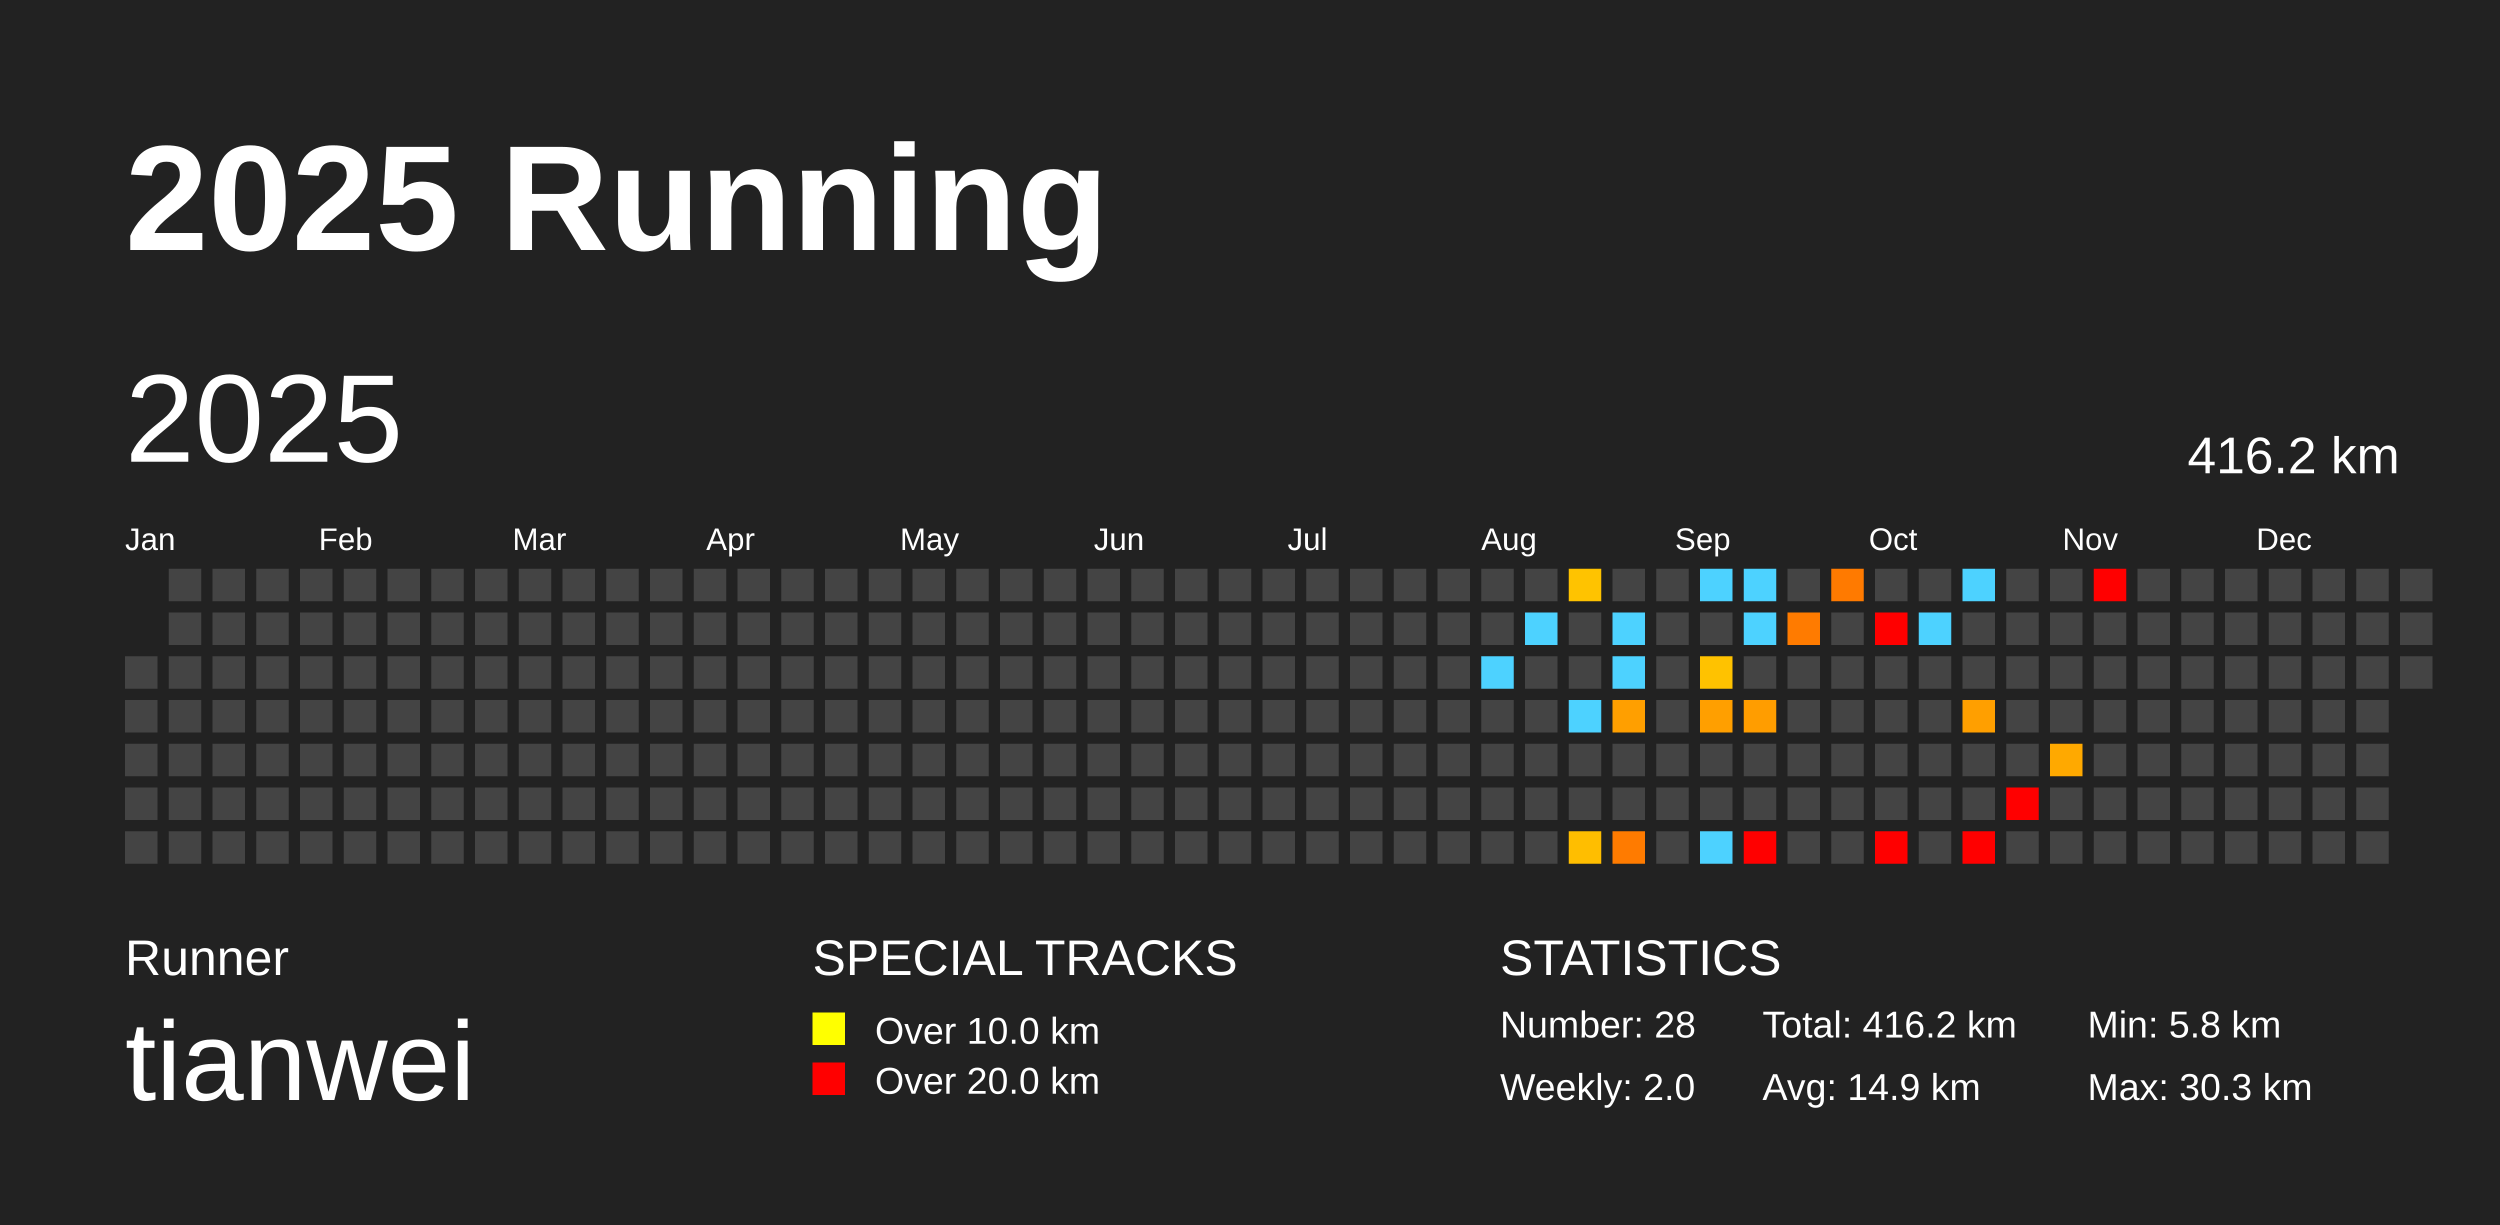
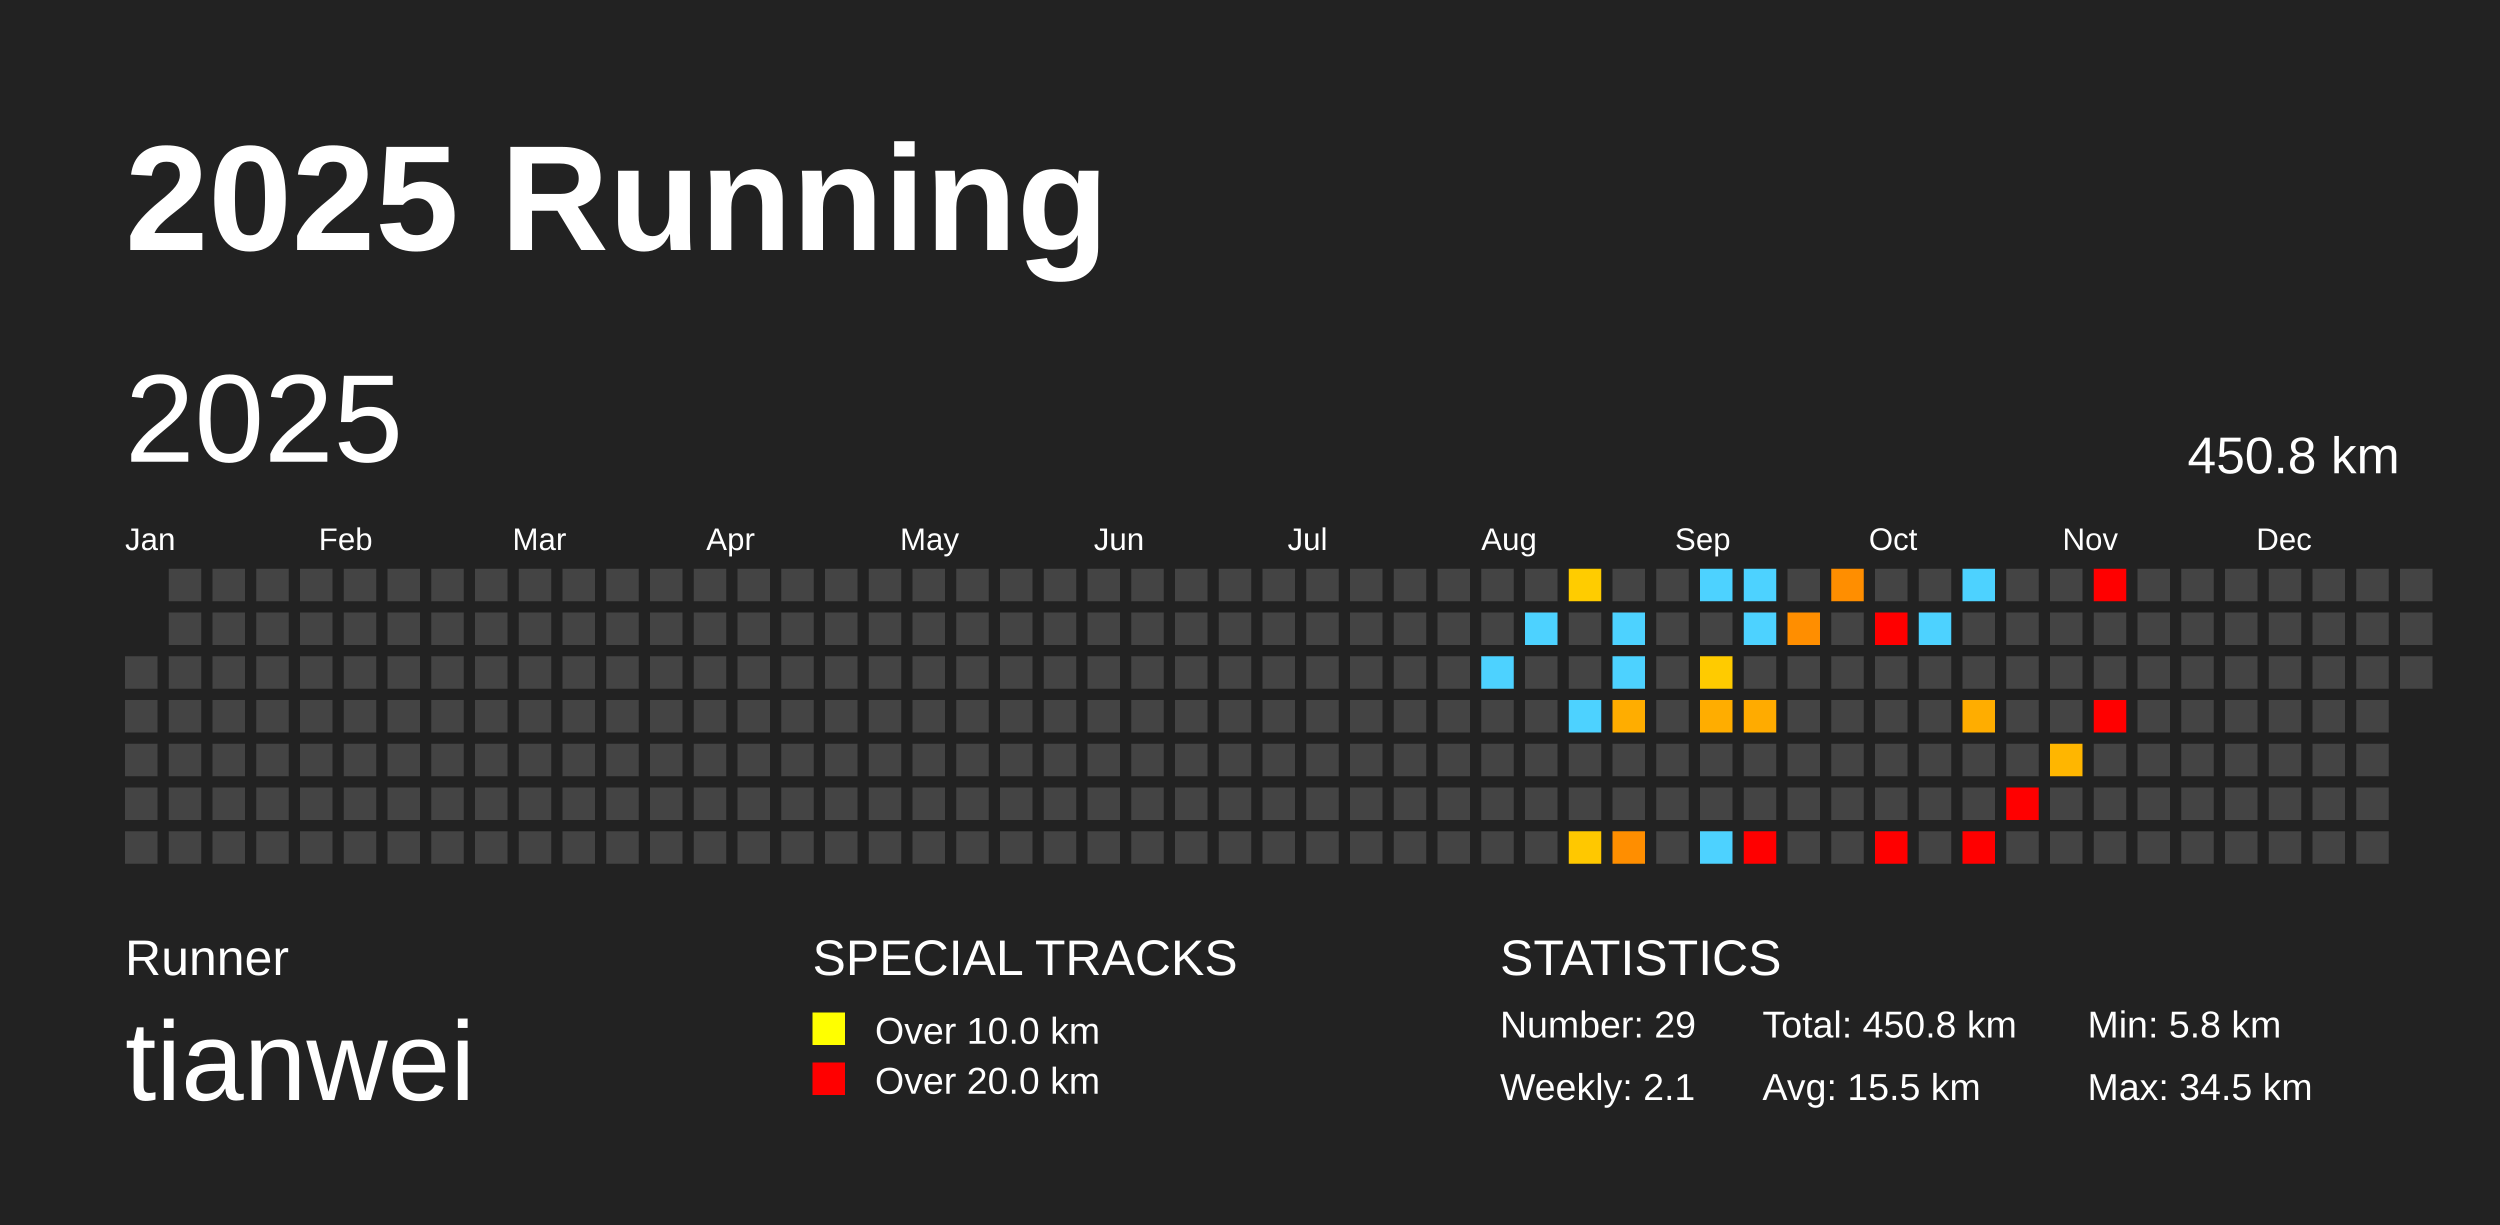
<svg xmlns="http://www.w3.org/2000/svg" baseProfile="full" height="98mm" version="1.1" viewBox="0,0,200,98" width="200mm">
  <defs />
  <rect fill="#222222" height="98" width="200" x="0" y="0" />
  <text fill="#FFFFFF" style="font-size:12px; font-family:Arial; font-weight:bold;" x="10" y="20">2025 Running</text>
  <text fill="#FFFFFF" style="font-size:4px; font-family:Arial" x="10" y="78">Runner</text>
  <text fill="#FFFFFF" style="font-size:9px; font-family:Arial" x="10" y="88">tianwei</text>
  <text fill="#FFFFFF" style="font-size:4px; font-family:Arial" x="65" y="78">SPECIAL TRACKS</text>
  <rect fill="yellow" height="2.6" width="2.6" x="65" y="81" />
  <text fill="#FFFFFF" style="font-size:3px; font-family:Arial" x="70" y="83.5">Over 10.0 km</text>
  <rect fill="red" height="2.6" width="2.6" x="65" y="85" />
  <text fill="#FFFFFF" style="font-size:3px; font-family:Arial" x="70" y="87.5">Over 20.0 km</text>
  <text fill="#FFFFFF" style="font-size:4px; font-family:Arial" x="120" y="78">STATISTICS</text>
-   <text fill="#FFFFFF" style="font-size:3px; font-family:Arial" x="120" y="83">Number: 28</text>
-   <text fill="#FFFFFF" style="font-size:3px; font-family:Arial" x="120" y="88">Weekly: 2.0</text>
-   <text fill="#FFFFFF" style="font-size:3px; font-family:Arial" x="141" y="83">Total: 416.2 km</text>
-   <text fill="#FFFFFF" style="font-size:3px; font-family:Arial" x="141" y="88">Avg: 14.9 km</text>
+   <text fill="#FFFFFF" style="font-size:3px; font-family:Arial" x="120" y="83">Number: 29</text>
+   <text fill="#FFFFFF" style="font-size:3px; font-family:Arial" x="120" y="88">Weekly: 2.1</text>
+   <text fill="#FFFFFF" style="font-size:3px; font-family:Arial" x="141" y="83">Total: 450.8 km</text>
+   <text fill="#FFFFFF" style="font-size:3px; font-family:Arial" x="141" y="88">Avg: 15.5 km</text>
  <text fill="#FFFFFF" style="font-size:3px; font-family:Arial" x="167" y="83">Min: 5.8 km</text>
-   <text fill="#FFFFFF" style="font-size:3px; font-family:Arial" x="167" y="88">Max: 30.3 km</text>
+   <text fill="#FFFFFF" style="font-size:3px; font-family:Arial" x="167" y="88">Max: 34.5 km</text>
  <text dominant-baseline="hanging" fill="#FFFFFF" style="font-size:10.0px; font-family:Arial;" x="10" y="30">2025</text>
-   <text dominant-baseline="hanging" fill="#FFFFFF" style="font-size:4.125px; font-family:Arial;" x="175" y="35">416.2 km</text>
+   <text dominant-baseline="hanging" fill="#FFFFFF" style="font-size:4.125px; font-family:Arial;" x="175" y="35">450.8 km</text>
  <text fill="#FFFFFF" style="font-size:2.5px; font-family:Arial" x="10.0" y="44">Jan</text>
  <text fill="#FFFFFF" style="font-size:2.5px; font-family:Arial" x="25.5" y="44">Feb</text>
  <text fill="#FFFFFF" style="font-size:2.5px; font-family:Arial" x="41.0" y="44">Mar</text>
  <text fill="#FFFFFF" style="font-size:2.5px; font-family:Arial" x="56.5" y="44">Apr</text>
  <text fill="#FFFFFF" style="font-size:2.5px; font-family:Arial" x="72.0" y="44">May</text>
  <text fill="#FFFFFF" style="font-size:2.5px; font-family:Arial" x="87.5" y="44">Jun</text>
  <text fill="#FFFFFF" style="font-size:2.5px; font-family:Arial" x="103.0" y="44">Jul</text>
  <text fill="#FFFFFF" style="font-size:2.5px; font-family:Arial" x="118.5" y="44">Aug</text>
  <text fill="#FFFFFF" style="font-size:2.5px; font-family:Arial" x="134.0" y="44">Sep</text>
  <text fill="#FFFFFF" style="font-size:2.5px; font-family:Arial" x="149.5" y="44">Oct</text>
  <text fill="#FFFFFF" style="font-size:2.5px; font-family:Arial" x="165.0" y="44">Nov</text>
  <text fill="#FFFFFF" style="font-size:2.5px; font-family:Arial" x="180.5" y="44">Dec</text>
  <rect fill="#444444" height="2.6" width="2.6" x="10.0" y="52.5" />
  <rect fill="#444444" height="2.6" width="2.6" x="10.0" y="56.0" />
  <rect fill="#444444" height="2.6" width="2.6" x="10.0" y="59.5" />
  <rect fill="#444444" height="2.6" width="2.6" x="10.0" y="63.0" />
  <rect fill="#444444" height="2.6" width="2.6" x="10.0" y="66.5" />
  <rect fill="#444444" height="2.6" width="2.6" x="13.5" y="45.5" />
  <rect fill="#444444" height="2.6" width="2.6" x="13.5" y="49.0" />
  <rect fill="#444444" height="2.6" width="2.6" x="13.5" y="52.5" />
  <rect fill="#444444" height="2.6" width="2.6" x="13.5" y="56.0" />
  <rect fill="#444444" height="2.6" width="2.6" x="13.5" y="59.5" />
  <rect fill="#444444" height="2.6" width="2.6" x="13.5" y="63.0" />
  <rect fill="#444444" height="2.6" width="2.6" x="13.5" y="66.5" />
  <rect fill="#444444" height="2.6" width="2.6" x="17.0" y="45.5" />
  <rect fill="#444444" height="2.6" width="2.6" x="17.0" y="49.0" />
  <rect fill="#444444" height="2.6" width="2.6" x="17.0" y="52.5" />
  <rect fill="#444444" height="2.6" width="2.6" x="17.0" y="56.0" />
  <rect fill="#444444" height="2.6" width="2.6" x="17.0" y="59.5" />
  <rect fill="#444444" height="2.6" width="2.6" x="17.0" y="63.0" />
  <rect fill="#444444" height="2.6" width="2.6" x="17.0" y="66.5" />
  <rect fill="#444444" height="2.6" width="2.6" x="20.5" y="45.5" />
  <rect fill="#444444" height="2.6" width="2.6" x="20.5" y="49.0" />
  <rect fill="#444444" height="2.6" width="2.6" x="20.5" y="52.5" />
  <rect fill="#444444" height="2.6" width="2.6" x="20.5" y="56.0" />
  <rect fill="#444444" height="2.6" width="2.6" x="20.5" y="59.5" />
  <rect fill="#444444" height="2.6" width="2.6" x="20.5" y="63.0" />
  <rect fill="#444444" height="2.6" width="2.6" x="20.5" y="66.5" />
  <rect fill="#444444" height="2.6" width="2.6" x="24.0" y="45.5" />
  <rect fill="#444444" height="2.6" width="2.6" x="24.0" y="49.0" />
  <rect fill="#444444" height="2.6" width="2.6" x="24.0" y="52.5" />
  <rect fill="#444444" height="2.6" width="2.6" x="24.0" y="56.0" />
  <rect fill="#444444" height="2.6" width="2.6" x="24.0" y="59.5" />
  <rect fill="#444444" height="2.6" width="2.6" x="24.0" y="63.0" />
  <rect fill="#444444" height="2.6" width="2.6" x="24.0" y="66.5" />
  <rect fill="#444444" height="2.6" width="2.6" x="27.5" y="45.5" />
  <rect fill="#444444" height="2.6" width="2.6" x="27.5" y="49.0" />
  <rect fill="#444444" height="2.6" width="2.6" x="27.5" y="52.5" />
  <rect fill="#444444" height="2.6" width="2.6" x="27.5" y="56.0" />
  <rect fill="#444444" height="2.6" width="2.6" x="27.5" y="59.5" />
  <rect fill="#444444" height="2.6" width="2.6" x="27.5" y="63.0" />
  <rect fill="#444444" height="2.6" width="2.6" x="27.5" y="66.5" />
  <rect fill="#444444" height="2.6" width="2.6" x="31.0" y="45.5" />
  <rect fill="#444444" height="2.6" width="2.6" x="31.0" y="49.0" />
  <rect fill="#444444" height="2.6" width="2.6" x="31.0" y="52.5" />
  <rect fill="#444444" height="2.6" width="2.6" x="31.0" y="56.0" />
  <rect fill="#444444" height="2.6" width="2.6" x="31.0" y="59.5" />
  <rect fill="#444444" height="2.6" width="2.6" x="31.0" y="63.0" />
  <rect fill="#444444" height="2.6" width="2.6" x="31.0" y="66.5" />
  <rect fill="#444444" height="2.6" width="2.6" x="34.5" y="45.5" />
  <rect fill="#444444" height="2.6" width="2.6" x="34.5" y="49.0" />
  <rect fill="#444444" height="2.6" width="2.6" x="34.5" y="52.5" />
  <rect fill="#444444" height="2.6" width="2.6" x="34.5" y="56.0" />
  <rect fill="#444444" height="2.6" width="2.6" x="34.5" y="59.5" />
  <rect fill="#444444" height="2.6" width="2.6" x="34.5" y="63.0" />
  <rect fill="#444444" height="2.6" width="2.6" x="34.5" y="66.5" />
  <rect fill="#444444" height="2.6" width="2.6" x="38.0" y="45.5" />
  <rect fill="#444444" height="2.6" width="2.6" x="38.0" y="49.0" />
  <rect fill="#444444" height="2.6" width="2.6" x="38.0" y="52.5" />
  <rect fill="#444444" height="2.6" width="2.6" x="38.0" y="56.0" />
  <rect fill="#444444" height="2.6" width="2.6" x="38.0" y="59.5" />
  <rect fill="#444444" height="2.6" width="2.6" x="38.0" y="63.0" />
  <rect fill="#444444" height="2.6" width="2.6" x="38.0" y="66.5" />
  <rect fill="#444444" height="2.6" width="2.6" x="41.5" y="45.5" />
  <rect fill="#444444" height="2.6" width="2.6" x="41.5" y="49.0" />
  <rect fill="#444444" height="2.6" width="2.6" x="41.5" y="52.5" />
  <rect fill="#444444" height="2.6" width="2.6" x="41.5" y="56.0" />
  <rect fill="#444444" height="2.6" width="2.6" x="41.5" y="59.5" />
  <rect fill="#444444" height="2.6" width="2.6" x="41.5" y="63.0" />
  <rect fill="#444444" height="2.6" width="2.6" x="41.5" y="66.5" />
  <rect fill="#444444" height="2.6" width="2.6" x="45.0" y="45.5" />
  <rect fill="#444444" height="2.6" width="2.6" x="45.0" y="49.0" />
  <rect fill="#444444" height="2.6" width="2.6" x="45.0" y="52.5" />
  <rect fill="#444444" height="2.6" width="2.6" x="45.0" y="56.0" />
  <rect fill="#444444" height="2.6" width="2.6" x="45.0" y="59.5" />
  <rect fill="#444444" height="2.6" width="2.6" x="45.0" y="63.0" />
  <rect fill="#444444" height="2.6" width="2.6" x="45.0" y="66.5" />
  <rect fill="#444444" height="2.6" width="2.6" x="48.5" y="45.5" />
  <rect fill="#444444" height="2.6" width="2.6" x="48.5" y="49.0" />
  <rect fill="#444444" height="2.6" width="2.6" x="48.5" y="52.5" />
  <rect fill="#444444" height="2.6" width="2.6" x="48.5" y="56.0" />
  <rect fill="#444444" height="2.6" width="2.6" x="48.5" y="59.5" />
  <rect fill="#444444" height="2.6" width="2.6" x="48.5" y="63.0" />
  <rect fill="#444444" height="2.6" width="2.6" x="48.5" y="66.5" />
  <rect fill="#444444" height="2.6" width="2.6" x="52.0" y="45.5" />
  <rect fill="#444444" height="2.6" width="2.6" x="52.0" y="49.0" />
  <rect fill="#444444" height="2.6" width="2.6" x="52.0" y="52.5" />
  <rect fill="#444444" height="2.6" width="2.6" x="52.0" y="56.0" />
  <rect fill="#444444" height="2.6" width="2.6" x="52.0" y="59.5" />
  <rect fill="#444444" height="2.6" width="2.6" x="52.0" y="63.0" />
  <rect fill="#444444" height="2.6" width="2.6" x="52.0" y="66.5" />
  <rect fill="#444444" height="2.6" width="2.6" x="55.5" y="45.5" />
  <rect fill="#444444" height="2.6" width="2.6" x="55.5" y="49.0" />
  <rect fill="#444444" height="2.6" width="2.6" x="55.5" y="52.5" />
  <rect fill="#444444" height="2.6" width="2.6" x="55.5" y="56.0" />
  <rect fill="#444444" height="2.6" width="2.6" x="55.5" y="59.5" />
  <rect fill="#444444" height="2.6" width="2.6" x="55.5" y="63.0" />
  <rect fill="#444444" height="2.6" width="2.6" x="55.5" y="66.5" />
  <rect fill="#444444" height="2.6" width="2.6" x="59.0" y="45.5" />
  <rect fill="#444444" height="2.6" width="2.6" x="59.0" y="49.0" />
  <rect fill="#444444" height="2.6" width="2.6" x="59.0" y="52.5" />
  <rect fill="#444444" height="2.6" width="2.6" x="59.0" y="56.0" />
  <rect fill="#444444" height="2.6" width="2.6" x="59.0" y="59.5" />
  <rect fill="#444444" height="2.6" width="2.6" x="59.0" y="63.0" />
  <rect fill="#444444" height="2.6" width="2.6" x="59.0" y="66.5" />
  <rect fill="#444444" height="2.6" width="2.6" x="62.5" y="45.5" />
  <rect fill="#444444" height="2.6" width="2.6" x="62.5" y="49.0" />
  <rect fill="#444444" height="2.6" width="2.6" x="62.5" y="52.5" />
  <rect fill="#444444" height="2.6" width="2.6" x="62.5" y="56.0" />
  <rect fill="#444444" height="2.6" width="2.6" x="62.5" y="59.5" />
  <rect fill="#444444" height="2.6" width="2.6" x="62.5" y="63.0" />
  <rect fill="#444444" height="2.6" width="2.6" x="62.5" y="66.5" />
  <rect fill="#444444" height="2.6" width="2.6" x="66.0" y="45.5" />
  <rect fill="#444444" height="2.6" width="2.6" x="66.0" y="49.0" />
  <rect fill="#444444" height="2.6" width="2.6" x="66.0" y="52.5" />
  <rect fill="#444444" height="2.6" width="2.6" x="66.0" y="56.0" />
  <rect fill="#444444" height="2.6" width="2.6" x="66.0" y="59.5" />
  <rect fill="#444444" height="2.6" width="2.6" x="66.0" y="63.0" />
  <rect fill="#444444" height="2.6" width="2.6" x="66.0" y="66.5" />
  <rect fill="#444444" height="2.6" width="2.6" x="69.5" y="45.5" />
  <rect fill="#444444" height="2.6" width="2.6" x="69.5" y="49.0" />
  <rect fill="#444444" height="2.6" width="2.6" x="69.5" y="52.5" />
  <rect fill="#444444" height="2.6" width="2.6" x="69.5" y="56.0" />
  <rect fill="#444444" height="2.6" width="2.6" x="69.5" y="59.5" />
  <rect fill="#444444" height="2.6" width="2.6" x="69.5" y="63.0" />
  <rect fill="#444444" height="2.6" width="2.6" x="69.5" y="66.5" />
  <rect fill="#444444" height="2.6" width="2.6" x="73.0" y="45.5" />
  <rect fill="#444444" height="2.6" width="2.6" x="73.0" y="49.0" />
  <rect fill="#444444" height="2.6" width="2.6" x="73.0" y="52.5" />
  <rect fill="#444444" height="2.6" width="2.6" x="73.0" y="56.0" />
  <rect fill="#444444" height="2.6" width="2.6" x="73.0" y="59.5" />
  <rect fill="#444444" height="2.6" width="2.6" x="73.0" y="63.0" />
  <rect fill="#444444" height="2.6" width="2.6" x="73.0" y="66.5" />
  <rect fill="#444444" height="2.6" width="2.6" x="76.5" y="45.5" />
  <rect fill="#444444" height="2.6" width="2.6" x="76.5" y="49.0" />
  <rect fill="#444444" height="2.6" width="2.6" x="76.5" y="52.5" />
  <rect fill="#444444" height="2.6" width="2.6" x="76.5" y="56.0" />
  <rect fill="#444444" height="2.6" width="2.6" x="76.5" y="59.5" />
  <rect fill="#444444" height="2.6" width="2.6" x="76.5" y="63.0" />
  <rect fill="#444444" height="2.6" width="2.6" x="76.5" y="66.5" />
  <rect fill="#444444" height="2.6" width="2.6" x="80.0" y="45.5" />
  <rect fill="#444444" height="2.6" width="2.6" x="80.0" y="49.0" />
  <rect fill="#444444" height="2.6" width="2.6" x="80.0" y="52.5" />
  <rect fill="#444444" height="2.6" width="2.6" x="80.0" y="56.0" />
  <rect fill="#444444" height="2.6" width="2.6" x="80.0" y="59.5" />
  <rect fill="#444444" height="2.6" width="2.6" x="80.0" y="63.0" />
  <rect fill="#444444" height="2.6" width="2.6" x="80.0" y="66.5" />
  <rect fill="#444444" height="2.6" width="2.6" x="83.5" y="45.5" />
  <rect fill="#444444" height="2.6" width="2.6" x="83.5" y="49.0" />
  <rect fill="#444444" height="2.6" width="2.6" x="83.5" y="52.5" />
  <rect fill="#444444" height="2.6" width="2.6" x="83.5" y="56.0" />
  <rect fill="#444444" height="2.6" width="2.6" x="83.5" y="59.5" />
  <rect fill="#444444" height="2.6" width="2.6" x="83.5" y="63.0" />
  <rect fill="#444444" height="2.6" width="2.6" x="83.5" y="66.5" />
  <rect fill="#444444" height="2.6" width="2.6" x="87.0" y="45.5" />
  <rect fill="#444444" height="2.6" width="2.6" x="87.0" y="49.0" />
  <rect fill="#444444" height="2.6" width="2.6" x="87.0" y="52.5" />
  <rect fill="#444444" height="2.6" width="2.6" x="87.0" y="56.0" />
  <rect fill="#444444" height="2.6" width="2.6" x="87.0" y="59.5" />
  <rect fill="#444444" height="2.6" width="2.6" x="87.0" y="63.0" />
  <rect fill="#444444" height="2.6" width="2.6" x="87.0" y="66.5" />
  <rect fill="#444444" height="2.6" width="2.6" x="90.5" y="45.5" />
  <rect fill="#444444" height="2.6" width="2.6" x="90.5" y="49.0" />
  <rect fill="#444444" height="2.6" width="2.6" x="90.5" y="52.5" />
  <rect fill="#444444" height="2.6" width="2.6" x="90.5" y="56.0" />
  <rect fill="#444444" height="2.6" width="2.6" x="90.5" y="59.5" />
  <rect fill="#444444" height="2.6" width="2.6" x="90.5" y="63.0" />
  <rect fill="#444444" height="2.6" width="2.6" x="90.5" y="66.5" />
  <rect fill="#444444" height="2.6" width="2.6" x="94.0" y="45.5" />
  <rect fill="#444444" height="2.6" width="2.6" x="94.0" y="49.0" />
  <rect fill="#444444" height="2.6" width="2.6" x="94.0" y="52.5" />
  <rect fill="#444444" height="2.6" width="2.6" x="94.0" y="56.0" />
  <rect fill="#444444" height="2.6" width="2.6" x="94.0" y="59.5" />
  <rect fill="#444444" height="2.6" width="2.6" x="94.0" y="63.0" />
  <rect fill="#444444" height="2.6" width="2.6" x="94.0" y="66.5" />
  <rect fill="#444444" height="2.6" width="2.6" x="97.5" y="45.5" />
  <rect fill="#444444" height="2.6" width="2.6" x="97.5" y="49.0" />
  <rect fill="#444444" height="2.6" width="2.6" x="97.5" y="52.5" />
  <rect fill="#444444" height="2.6" width="2.6" x="97.5" y="56.0" />
  <rect fill="#444444" height="2.6" width="2.6" x="97.5" y="59.5" />
  <rect fill="#444444" height="2.6" width="2.6" x="97.5" y="63.0" />
  <rect fill="#444444" height="2.6" width="2.6" x="97.5" y="66.5" />
  <rect fill="#444444" height="2.6" width="2.6" x="101.0" y="45.5" />
  <rect fill="#444444" height="2.6" width="2.6" x="101.0" y="49.0" />
  <rect fill="#444444" height="2.6" width="2.6" x="101.0" y="52.5" />
  <rect fill="#444444" height="2.6" width="2.6" x="101.0" y="56.0" />
  <rect fill="#444444" height="2.6" width="2.6" x="101.0" y="59.5" />
  <rect fill="#444444" height="2.6" width="2.6" x="101.0" y="63.0" />
  <rect fill="#444444" height="2.6" width="2.6" x="101.0" y="66.5" />
  <rect fill="#444444" height="2.6" width="2.6" x="104.5" y="45.5" />
  <rect fill="#444444" height="2.6" width="2.6" x="104.5" y="49.0" />
  <rect fill="#444444" height="2.6" width="2.6" x="104.5" y="52.5" />
  <rect fill="#444444" height="2.6" width="2.6" x="104.5" y="56.0" />
  <rect fill="#444444" height="2.6" width="2.6" x="104.5" y="59.5" />
  <rect fill="#444444" height="2.6" width="2.6" x="104.5" y="63.0" />
  <rect fill="#444444" height="2.6" width="2.6" x="104.5" y="66.5" />
  <rect fill="#444444" height="2.6" width="2.6" x="108.0" y="45.5" />
  <rect fill="#444444" height="2.6" width="2.6" x="108.0" y="49.0" />
  <rect fill="#444444" height="2.6" width="2.6" x="108.0" y="52.5" />
  <rect fill="#444444" height="2.6" width="2.6" x="108.0" y="56.0" />
  <rect fill="#444444" height="2.6" width="2.6" x="108.0" y="59.5" />
  <rect fill="#444444" height="2.6" width="2.6" x="108.0" y="63.0" />
  <rect fill="#444444" height="2.6" width="2.6" x="108.0" y="66.5" />
  <rect fill="#444444" height="2.6" width="2.6" x="111.5" y="45.5" />
  <rect fill="#444444" height="2.6" width="2.6" x="111.5" y="49.0" />
  <rect fill="#444444" height="2.6" width="2.6" x="111.5" y="52.5" />
  <rect fill="#444444" height="2.6" width="2.6" x="111.5" y="56.0" />
  <rect fill="#444444" height="2.6" width="2.6" x="111.5" y="59.5" />
  <rect fill="#444444" height="2.6" width="2.6" x="111.5" y="63.0" />
  <rect fill="#444444" height="2.6" width="2.6" x="111.5" y="66.5" />
  <rect fill="#444444" height="2.6" width="2.6" x="115.0" y="45.5" />
  <rect fill="#444444" height="2.6" width="2.6" x="115.0" y="49.0" />
  <rect fill="#444444" height="2.6" width="2.6" x="115.0" y="52.5" />
  <rect fill="#444444" height="2.6" width="2.6" x="115.0" y="56.0" />
  <rect fill="#444444" height="2.6" width="2.6" x="115.0" y="59.5" />
  <rect fill="#444444" height="2.6" width="2.6" x="115.0" y="63.0" />
  <rect fill="#444444" height="2.6" width="2.6" x="115.0" y="66.5" />
  <rect fill="#444444" height="2.6" width="2.6" x="118.5" y="45.5" />
  <rect fill="#444444" height="2.6" width="2.6" x="118.5" y="49.0" />
  <rect fill="#4dd2ff" height="2.6" width="2.6" x="118.5" y="52.5" />
  <rect fill="#444444" height="2.6" width="2.6" x="118.5" y="56.0" />
  <rect fill="#444444" height="2.6" width="2.6" x="118.5" y="59.5" />
  <rect fill="#444444" height="2.6" width="2.6" x="118.5" y="63.0" />
  <rect fill="#444444" height="2.6" width="2.6" x="118.5" y="66.5" />
  <rect fill="#444444" height="2.6" width="2.6" x="122.0" y="45.5" />
  <rect fill="#4dd2ff" height="2.6" width="2.6" x="122.0" y="49.0" />
  <rect fill="#444444" height="2.6" width="2.6" x="122.0" y="52.5" />
  <rect fill="#444444" height="2.6" width="2.6" x="122.0" y="56.0" />
  <rect fill="#444444" height="2.6" width="2.6" x="122.0" y="59.5" />
  <rect fill="#444444" height="2.6" width="2.6" x="122.0" y="63.0" />
  <rect fill="#444444" height="2.6" width="2.6" x="122.0" y="66.5" />
-   <rect fill="#ffc300" height="2.6" width="2.6" x="125.5" y="45.5" />
+   <rect fill="#ffcc00" height="2.6" width="2.6" x="125.5" y="45.5" />
  <rect fill="#444444" height="2.6" width="2.6" x="125.5" y="49.0" />
  <rect fill="#444444" height="2.6" width="2.6" x="125.5" y="52.5" />
  <rect fill="#4dd2ff" height="2.6" width="2.6" x="125.5" y="56.0" />
  <rect fill="#444444" height="2.6" width="2.6" x="125.5" y="59.5" />
  <rect fill="#444444" height="2.6" width="2.6" x="125.5" y="63.0" />
-   <rect fill="#ffbe00" height="2.6" width="2.6" x="125.5" y="66.5" />
+   <rect fill="#ffc800" height="2.6" width="2.6" x="125.5" y="66.5" />
  <rect fill="#444444" height="2.6" width="2.6" x="129.0" y="45.5" />
  <rect fill="#4dd2ff" height="2.6" width="2.6" x="129.0" y="49.0" />
  <rect fill="#4dd2ff" height="2.6" width="2.6" x="129.0" y="52.5" />
-   <rect fill="#ff9f00" height="2.6" width="2.6" x="129.0" y="56.0" />
+   <rect fill="#ffad00" height="2.6" width="2.6" x="129.0" y="56.0" />
  <rect fill="#444444" height="2.6" width="2.6" x="129.0" y="59.5" />
  <rect fill="#444444" height="2.6" width="2.6" x="129.0" y="63.0" />
-   <rect fill="#ff7b00" height="2.6" width="2.6" x="129.0" y="66.5" />
+   <rect fill="#ff8e00" height="2.6" width="2.6" x="129.0" y="66.5" />
  <rect fill="#444444" height="2.6" width="2.6" x="132.5" y="45.5" />
  <rect fill="#444444" height="2.6" width="2.6" x="132.5" y="49.0" />
  <rect fill="#444444" height="2.6" width="2.6" x="132.5" y="52.5" />
  <rect fill="#444444" height="2.6" width="2.6" x="132.5" y="56.0" />
  <rect fill="#444444" height="2.6" width="2.6" x="132.5" y="59.5" />
  <rect fill="#444444" height="2.6" width="2.6" x="132.5" y="63.0" />
  <rect fill="#444444" height="2.6" width="2.6" x="132.5" y="66.5" />
  <rect fill="#4dd2ff" height="2.6" width="2.6" x="136.0" y="45.5" />
  <rect fill="#444444" height="2.6" width="2.6" x="136.0" y="49.0" />
-   <rect fill="#ffc200" height="2.6" width="2.6" x="136.0" y="52.5" />
-   <rect fill="#ff9f00" height="2.6" width="2.6" x="136.0" y="56.0" />
+   <rect fill="#ffcb00" height="2.6" width="2.6" x="136.0" y="52.5" />
+   <rect fill="#ffad00" height="2.6" width="2.6" x="136.0" y="56.0" />
  <rect fill="#444444" height="2.6" width="2.6" x="136.0" y="59.5" />
  <rect fill="#444444" height="2.6" width="2.6" x="136.0" y="63.0" />
  <rect fill="#4dd2ff" height="2.6" width="2.6" x="136.0" y="66.5" />
  <rect fill="#4dd2ff" height="2.6" width="2.6" x="139.5" y="45.5" />
  <rect fill="#4dd2ff" height="2.6" width="2.6" x="139.5" y="49.0" />
  <rect fill="#444444" height="2.6" width="2.6" x="139.5" y="52.5" />
-   <rect fill="#ff9d00" height="2.6" width="2.6" x="139.5" y="56.0" />
+   <rect fill="#ffab00" height="2.6" width="2.6" x="139.5" y="56.0" />
  <rect fill="#444444" height="2.6" width="2.6" x="139.5" y="59.5" />
  <rect fill="#444444" height="2.6" width="2.6" x="139.5" y="63.0" />
  <rect fill="red" height="2.6" width="2.6" x="139.5" y="66.5" />
  <rect fill="#444444" height="2.6" width="2.6" x="143.0" y="45.5" />
-   <rect fill="#ff7b00" height="2.6" width="2.6" x="143.0" y="49.0" />
+   <rect fill="#ff8e00" height="2.6" width="2.6" x="143.0" y="49.0" />
  <rect fill="#444444" height="2.6" width="2.6" x="143.0" y="52.5" />
  <rect fill="#444444" height="2.6" width="2.6" x="143.0" y="56.0" />
  <rect fill="#444444" height="2.6" width="2.6" x="143.0" y="59.5" />
  <rect fill="#444444" height="2.6" width="2.6" x="143.0" y="63.0" />
  <rect fill="#444444" height="2.6" width="2.6" x="143.0" y="66.5" />
-   <rect fill="#ff7a00" height="2.6" width="2.6" x="146.5" y="45.5" />
+   <rect fill="#ff8e00" height="2.6" width="2.6" x="146.5" y="45.5" />
  <rect fill="#444444" height="2.6" width="2.6" x="146.5" y="49.0" />
  <rect fill="#444444" height="2.6" width="2.6" x="146.5" y="52.5" />
  <rect fill="#444444" height="2.6" width="2.6" x="146.5" y="56.0" />
  <rect fill="#444444" height="2.6" width="2.6" x="146.5" y="59.5" />
  <rect fill="#444444" height="2.6" width="2.6" x="146.5" y="63.0" />
  <rect fill="#444444" height="2.6" width="2.6" x="146.5" y="66.5" />
  <rect fill="#444444" height="2.6" width="2.6" x="150.0" y="45.5" />
  <rect fill="red" height="2.6" width="2.6" x="150.0" y="49.0" />
  <rect fill="#444444" height="2.6" width="2.6" x="150.0" y="52.5" />
  <rect fill="#444444" height="2.6" width="2.6" x="150.0" y="56.0" />
  <rect fill="#444444" height="2.6" width="2.6" x="150.0" y="59.5" />
  <rect fill="#444444" height="2.6" width="2.6" x="150.0" y="63.0" />
  <rect fill="red" height="2.6" width="2.6" x="150.0" y="66.5" />
  <rect fill="#444444" height="2.6" width="2.6" x="153.5" y="45.5" />
  <rect fill="#4dd2ff" height="2.6" width="2.6" x="153.5" y="49.0" />
  <rect fill="#444444" height="2.6" width="2.6" x="153.5" y="52.5" />
  <rect fill="#444444" height="2.6" width="2.6" x="153.5" y="56.0" />
  <rect fill="#444444" height="2.6" width="2.6" x="153.5" y="59.5" />
  <rect fill="#444444" height="2.6" width="2.6" x="153.5" y="63.0" />
  <rect fill="#444444" height="2.6" width="2.6" x="153.5" y="66.5" />
  <rect fill="#4dd2ff" height="2.6" width="2.6" x="157.0" y="45.5" />
  <rect fill="#444444" height="2.6" width="2.6" x="157.0" y="49.0" />
  <rect fill="#444444" height="2.6" width="2.6" x="157.0" y="52.5" />
-   <rect fill="#ff9f00" height="2.6" width="2.6" x="157.0" y="56.0" />
+   <rect fill="#ffad00" height="2.6" width="2.6" x="157.0" y="56.0" />
  <rect fill="#444444" height="2.6" width="2.6" x="157.0" y="59.5" />
  <rect fill="#444444" height="2.6" width="2.6" x="157.0" y="63.0" />
  <rect fill="red" height="2.6" width="2.6" x="157.0" y="66.5" />
  <rect fill="#444444" height="2.6" width="2.6" x="160.5" y="45.5" />
  <rect fill="#444444" height="2.6" width="2.6" x="160.5" y="49.0" />
  <rect fill="#444444" height="2.6" width="2.6" x="160.5" y="52.5" />
  <rect fill="#444444" height="2.6" width="2.6" x="160.5" y="56.0" />
  <rect fill="#444444" height="2.6" width="2.6" x="160.5" y="59.5" />
  <rect fill="red" height="2.6" width="2.6" x="160.5" y="63.0" />
  <rect fill="#444444" height="2.6" width="2.6" x="160.5" y="66.5" />
  <rect fill="#444444" height="2.6" width="2.6" x="164.0" y="45.5" />
  <rect fill="#444444" height="2.6" width="2.6" x="164.0" y="49.0" />
  <rect fill="#444444" height="2.6" width="2.6" x="164.0" y="52.5" />
  <rect fill="#444444" height="2.6" width="2.6" x="164.0" y="56.0" />
-   <rect fill="#ffa900" height="2.6" width="2.6" x="164.0" y="59.5" />
+   <rect fill="#ffb600" height="2.6" width="2.6" x="164.0" y="59.5" />
  <rect fill="#444444" height="2.6" width="2.6" x="164.0" y="63.0" />
  <rect fill="#444444" height="2.6" width="2.6" x="164.0" y="66.5" />
  <rect fill="red" height="2.6" width="2.6" x="167.5" y="45.5" />
  <rect fill="#444444" height="2.6" width="2.6" x="167.5" y="49.0" />
  <rect fill="#444444" height="2.6" width="2.6" x="167.5" y="52.5" />
-   <rect fill="#444444" height="2.6" width="2.6" x="167.5" y="56.0" />
+   <rect fill="red" height="2.6" width="2.6" x="167.5" y="56.0" />
  <rect fill="#444444" height="2.6" width="2.6" x="167.5" y="59.5" />
  <rect fill="#444444" height="2.6" width="2.6" x="167.5" y="63.0" />
  <rect fill="#444444" height="2.6" width="2.6" x="167.5" y="66.5" />
  <rect fill="#444444" height="2.6" width="2.6" x="171.0" y="45.5" />
  <rect fill="#444444" height="2.6" width="2.6" x="171.0" y="49.0" />
  <rect fill="#444444" height="2.6" width="2.6" x="171.0" y="52.5" />
  <rect fill="#444444" height="2.6" width="2.6" x="171.0" y="56.0" />
  <rect fill="#444444" height="2.6" width="2.6" x="171.0" y="59.5" />
  <rect fill="#444444" height="2.6" width="2.6" x="171.0" y="63.0" />
  <rect fill="#444444" height="2.6" width="2.6" x="171.0" y="66.5" />
  <rect fill="#444444" height="2.6" width="2.6" x="174.5" y="45.5" />
  <rect fill="#444444" height="2.6" width="2.6" x="174.5" y="49.0" />
  <rect fill="#444444" height="2.6" width="2.6" x="174.5" y="52.5" />
  <rect fill="#444444" height="2.6" width="2.6" x="174.5" y="56.0" />
  <rect fill="#444444" height="2.6" width="2.6" x="174.5" y="59.5" />
  <rect fill="#444444" height="2.6" width="2.6" x="174.5" y="63.0" />
  <rect fill="#444444" height="2.6" width="2.6" x="174.5" y="66.5" />
  <rect fill="#444444" height="2.6" width="2.6" x="178.0" y="45.5" />
  <rect fill="#444444" height="2.6" width="2.6" x="178.0" y="49.0" />
  <rect fill="#444444" height="2.6" width="2.6" x="178.0" y="52.5" />
  <rect fill="#444444" height="2.6" width="2.6" x="178.0" y="56.0" />
  <rect fill="#444444" height="2.6" width="2.6" x="178.0" y="59.5" />
  <rect fill="#444444" height="2.6" width="2.6" x="178.0" y="63.0" />
  <rect fill="#444444" height="2.6" width="2.6" x="178.0" y="66.5" />
  <rect fill="#444444" height="2.6" width="2.6" x="181.5" y="45.5" />
  <rect fill="#444444" height="2.6" width="2.6" x="181.5" y="49.0" />
  <rect fill="#444444" height="2.6" width="2.6" x="181.5" y="52.5" />
  <rect fill="#444444" height="2.6" width="2.6" x="181.5" y="56.0" />
  <rect fill="#444444" height="2.6" width="2.6" x="181.5" y="59.5" />
  <rect fill="#444444" height="2.6" width="2.6" x="181.5" y="63.0" />
  <rect fill="#444444" height="2.6" width="2.6" x="181.5" y="66.5" />
  <rect fill="#444444" height="2.6" width="2.6" x="185.0" y="45.5" />
  <rect fill="#444444" height="2.6" width="2.6" x="185.0" y="49.0" />
  <rect fill="#444444" height="2.6" width="2.6" x="185.0" y="52.5" />
  <rect fill="#444444" height="2.6" width="2.6" x="185.0" y="56.0" />
  <rect fill="#444444" height="2.6" width="2.6" x="185.0" y="59.5" />
  <rect fill="#444444" height="2.6" width="2.6" x="185.0" y="63.0" />
  <rect fill="#444444" height="2.6" width="2.6" x="185.0" y="66.5" />
  <rect fill="#444444" height="2.6" width="2.6" x="188.5" y="45.5" />
  <rect fill="#444444" height="2.6" width="2.6" x="188.5" y="49.0" />
  <rect fill="#444444" height="2.6" width="2.6" x="188.5" y="52.5" />
  <rect fill="#444444" height="2.6" width="2.6" x="188.5" y="56.0" />
  <rect fill="#444444" height="2.6" width="2.6" x="188.5" y="59.5" />
  <rect fill="#444444" height="2.6" width="2.6" x="188.5" y="63.0" />
  <rect fill="#444444" height="2.6" width="2.6" x="188.5" y="66.5" />
  <rect fill="#444444" height="2.6" width="2.6" x="192.0" y="45.5" />
  <rect fill="#444444" height="2.6" width="2.6" x="192.0" y="49.0" />
  <rect fill="#444444" height="2.6" width="2.6" x="192.0" y="52.5" />
</svg>
